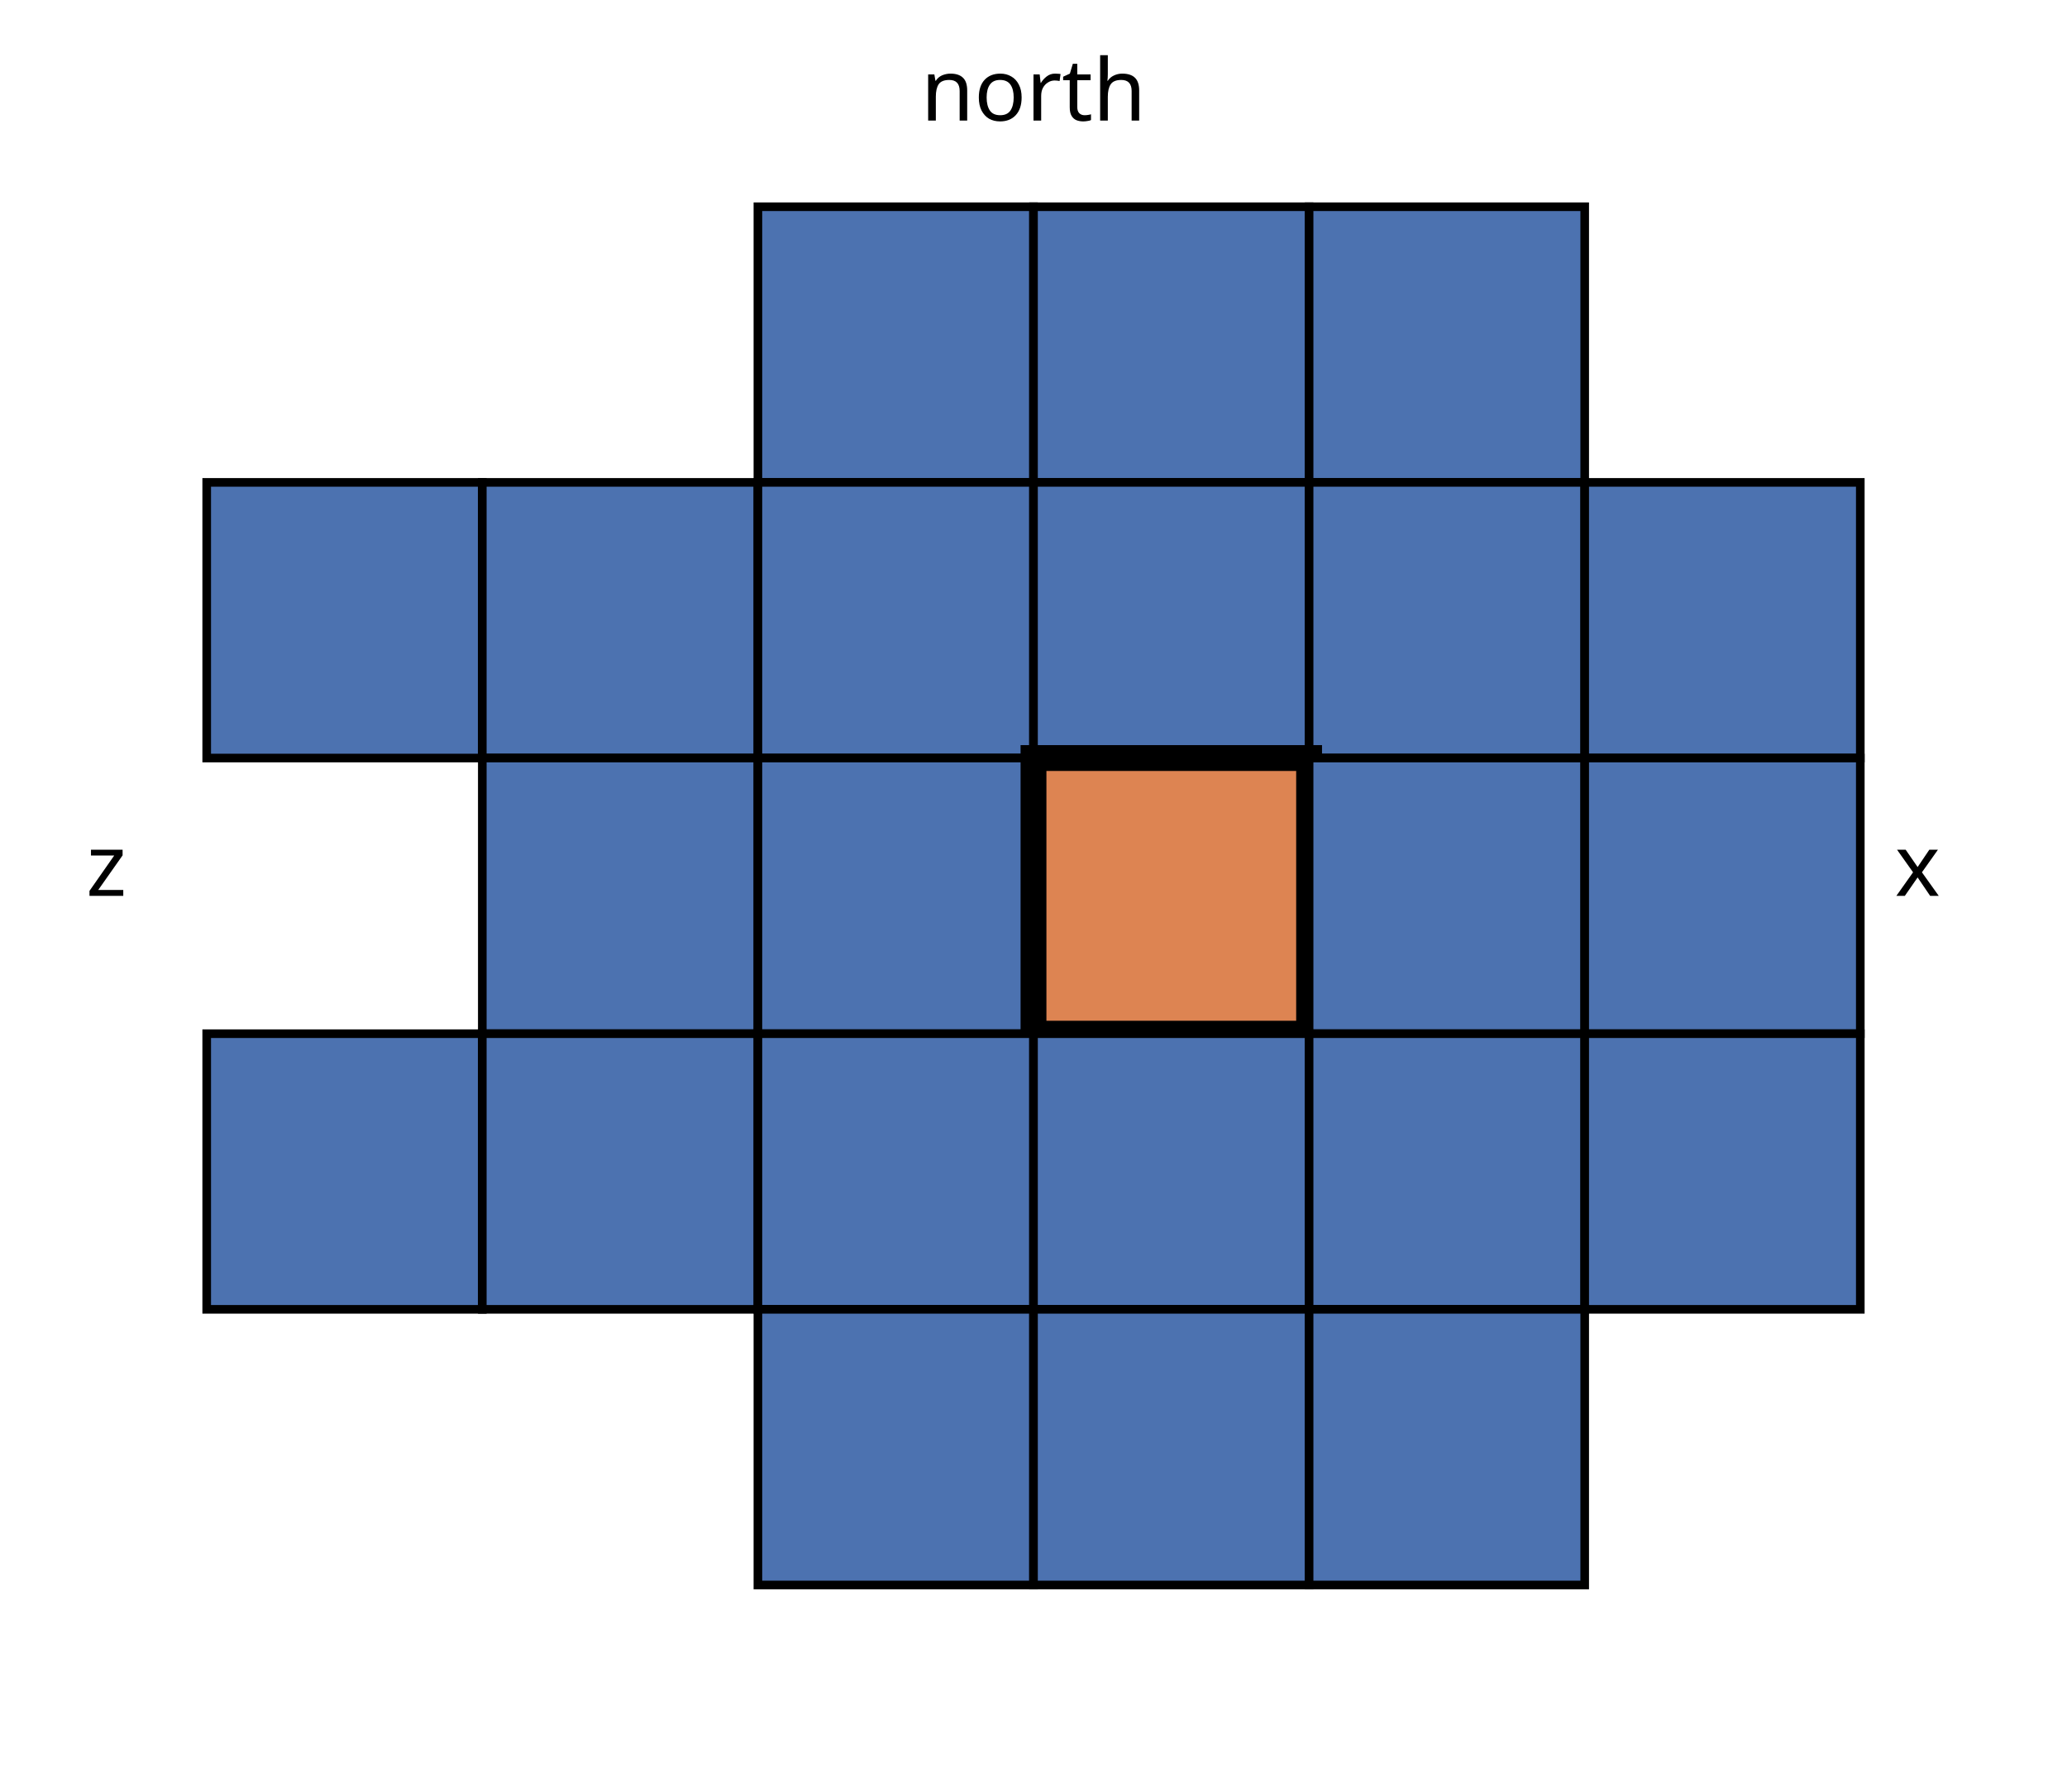
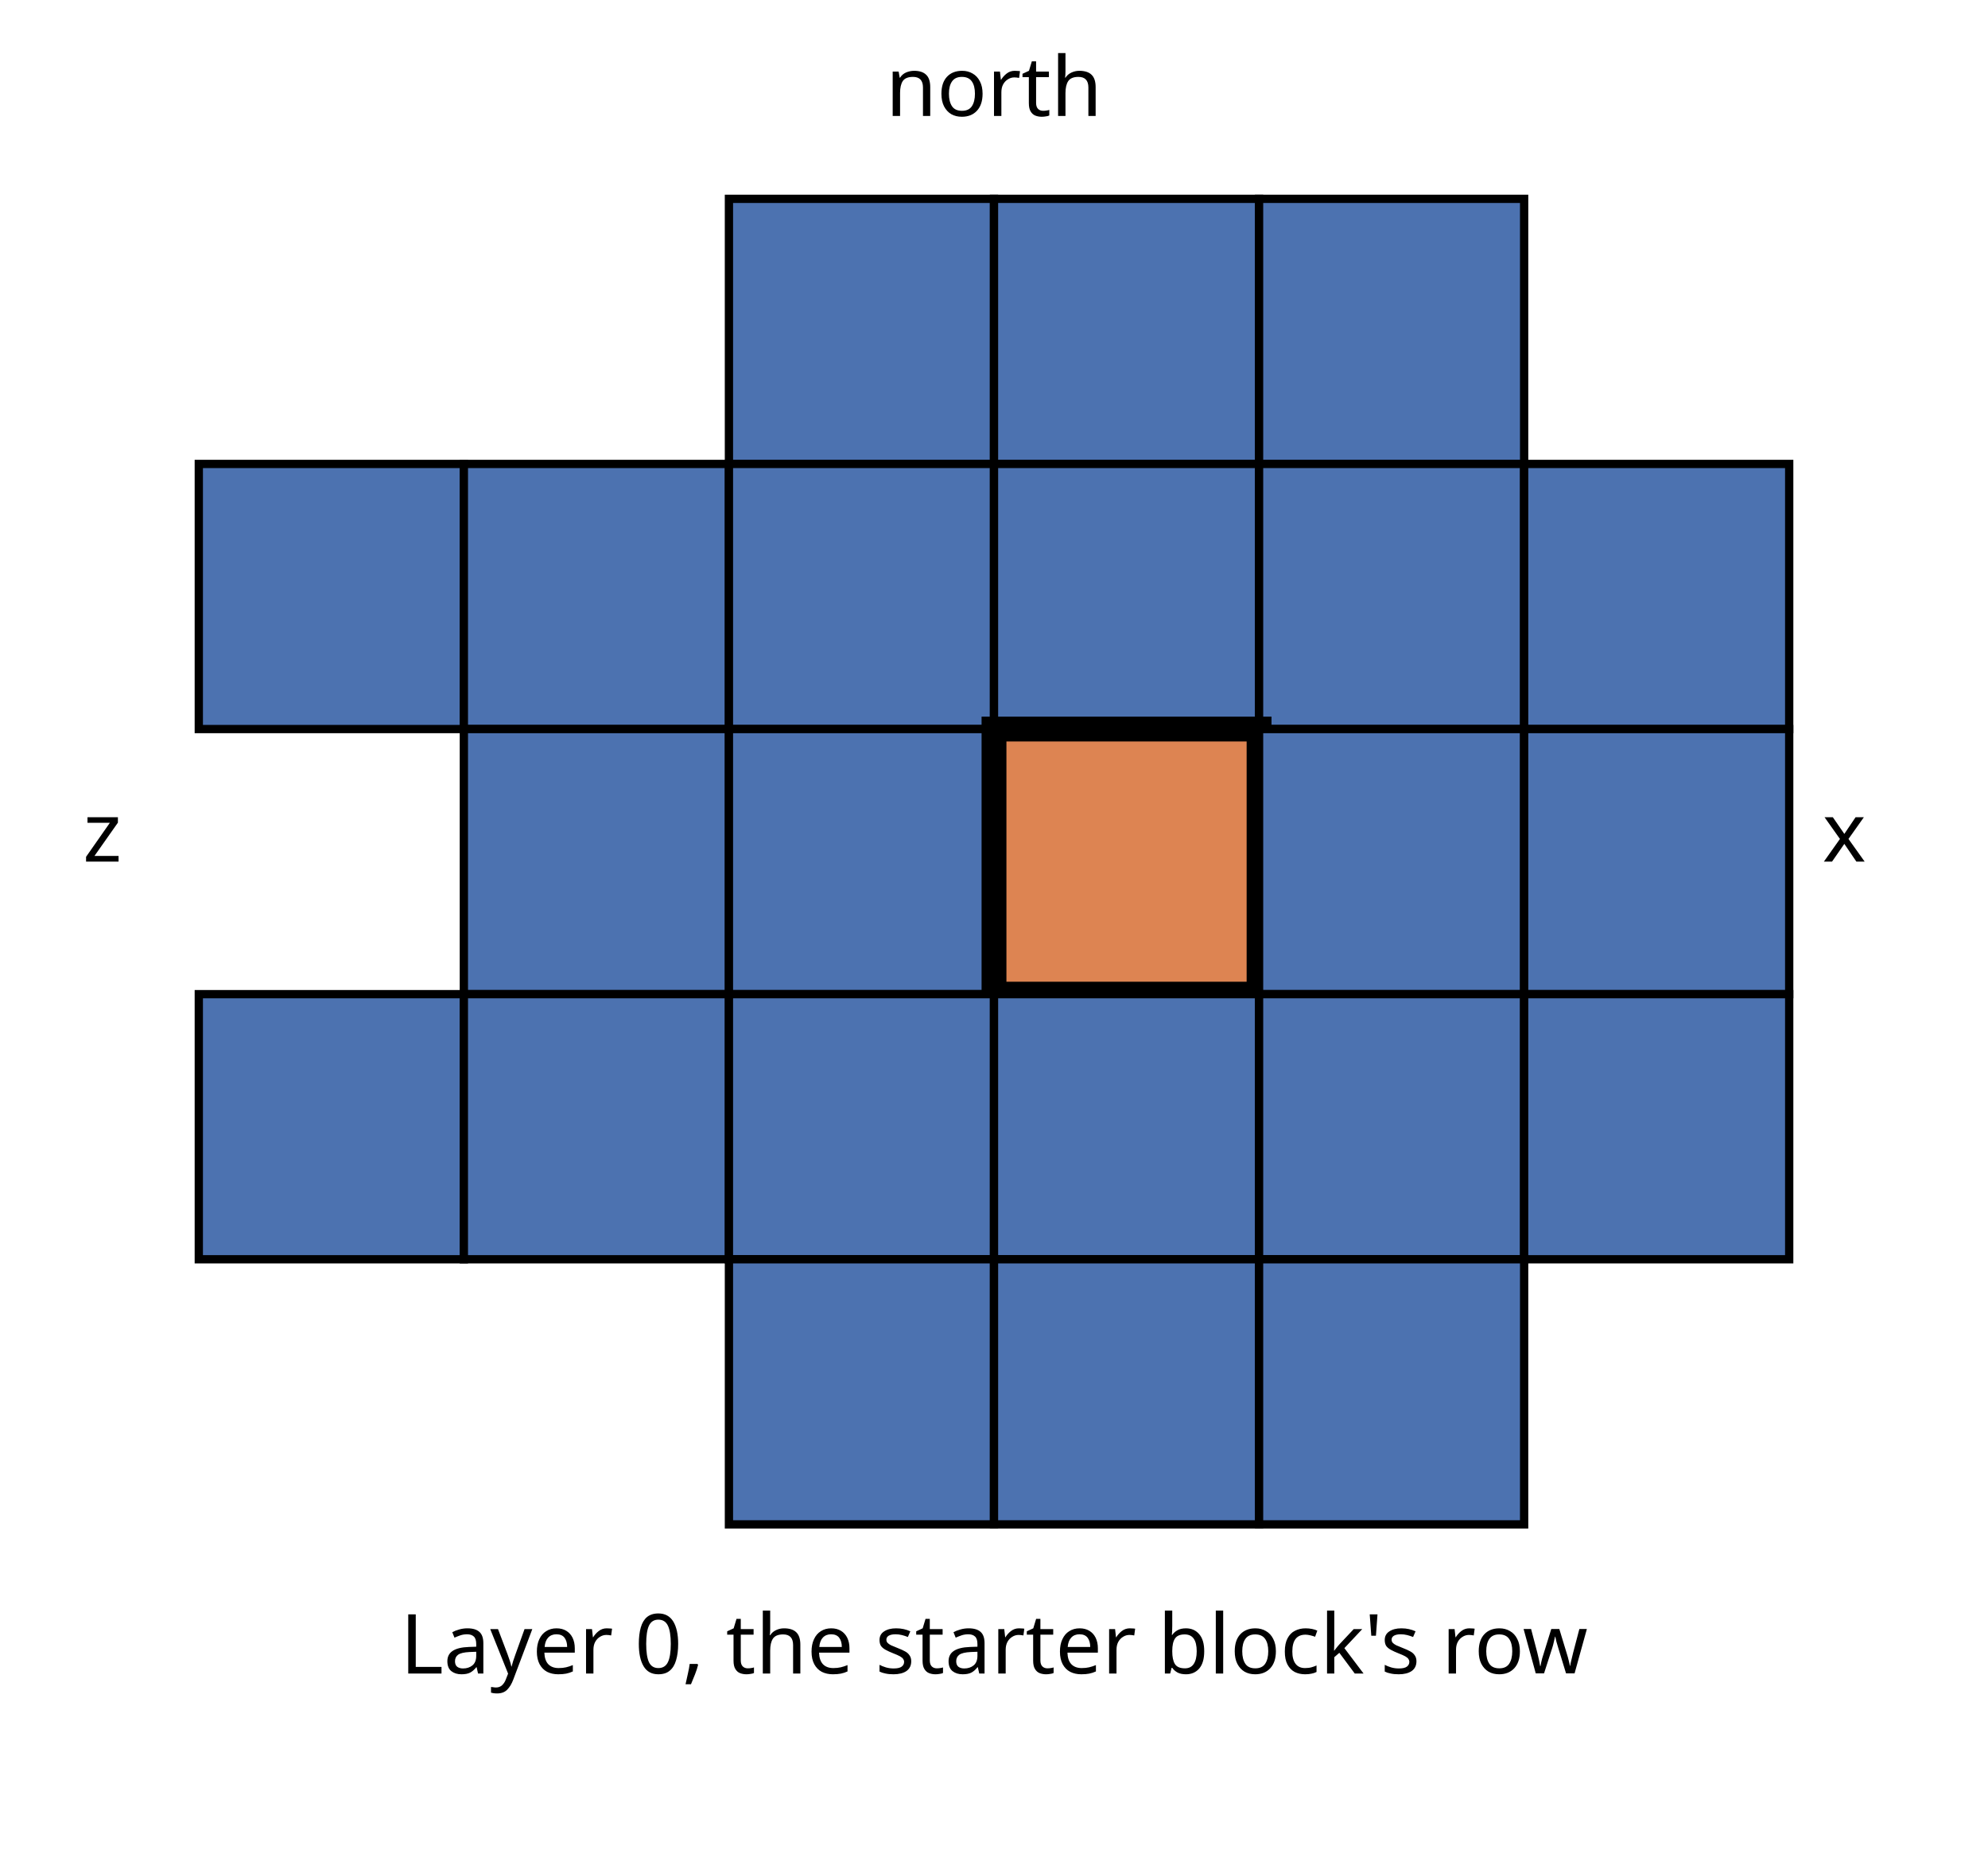
- <svg xmlns="http://www.w3.org/2000/svg" width="240" height="208" font-family="sans-serif" font-size="10">
+ <svg xmlns="http://www.w3.org/2000/svg" width="240" height="226" font-family="sans-serif" font-size="10">
  <defs>
    <marker id="arrow" markerWidth="6" markerHeight="6" refX="3" refY="3" orient="auto">
      <path d="M0,0 L6,3 L0,6 z" fill="red" />
    </marker>
  </defs>
  <g transform="translate(24,24)">
    <rect class="cell" x="64" y="0" width="32" height="32" fill="#4C72B0" stroke="black" stroke-width="1" />
    <rect class="cell" x="96" y="0" width="32" height="32" fill="#4C72B0" stroke="black" stroke-width="1" />
    <rect class="cell" x="128" y="0" width="32" height="32" fill="#4C72B0" stroke="black" stroke-width="1" />
    <rect class="cell" x="0" y="32" width="32" height="32" fill="#4C72B0" stroke="black" stroke-width="1" />
    <rect class="cell" x="32" y="32" width="32" height="32" fill="#4C72B0" stroke="black" stroke-width="1" />
    <rect class="cell" x="64" y="32" width="32" height="32" fill="#4C72B0" stroke="black" stroke-width="1" />
    <rect class="cell" x="96" y="32" width="32" height="32" fill="#4C72B0" stroke="black" stroke-width="1" />
    <rect class="cell" x="128" y="32" width="32" height="32" fill="#4C72B0" stroke="black" stroke-width="1" />
    <rect class="cell" x="160" y="32" width="32" height="32" fill="#4C72B0" stroke="black" stroke-width="1" />
    <rect class="cell" x="32" y="64" width="32" height="32" fill="#4C72B0" stroke="black" stroke-width="1" />
    <rect class="cell" x="64" y="64" width="32" height="32" fill="#4C72B0" stroke="black" stroke-width="1" />
    <rect class="cell anchor" x="96" y="64" width="32" height="32" fill="#DD8452" stroke="black" stroke-width="3" />
    <rect class="cell" x="128" y="64" width="32" height="32" fill="#4C72B0" stroke="black" stroke-width="1" />
    <rect class="cell" x="160" y="64" width="32" height="32" fill="#4C72B0" stroke="black" stroke-width="1" />
    <rect class="cell" x="0" y="96" width="32" height="32" fill="#4C72B0" stroke="black" stroke-width="1" />
    <rect class="cell" x="32" y="96" width="32" height="32" fill="#4C72B0" stroke="black" stroke-width="1" />
    <rect class="cell" x="64" y="96" width="32" height="32" fill="#4C72B0" stroke="black" stroke-width="1" />
    <rect class="cell" x="96" y="96" width="32" height="32" fill="#4C72B0" stroke="black" stroke-width="1" />
    <rect class="cell" x="128" y="96" width="32" height="32" fill="#4C72B0" stroke="black" stroke-width="1" />
    <rect class="cell" x="160" y="96" width="32" height="32" fill="#4C72B0" stroke="black" stroke-width="1" />
    <rect class="cell" x="64" y="128" width="32" height="32" fill="#4C72B0" stroke="black" stroke-width="1" />
    <rect class="cell" x="96" y="128" width="32" height="32" fill="#4C72B0" stroke="black" stroke-width="1" />
    <rect class="cell" x="128" y="128" width="32" height="32" fill="#4C72B0" stroke="black" stroke-width="1" />
    <text x="96.0" y="-10" text-anchor="middle">north</text>
    <text x="196" y="80.0">x</text>
    <text x="-14" y="80.0">z</text>
+     <text class="caption" x="96.0" y="178" text-anchor="middle">Layer 0, the starter block's row</text>
  </g>
</svg>
